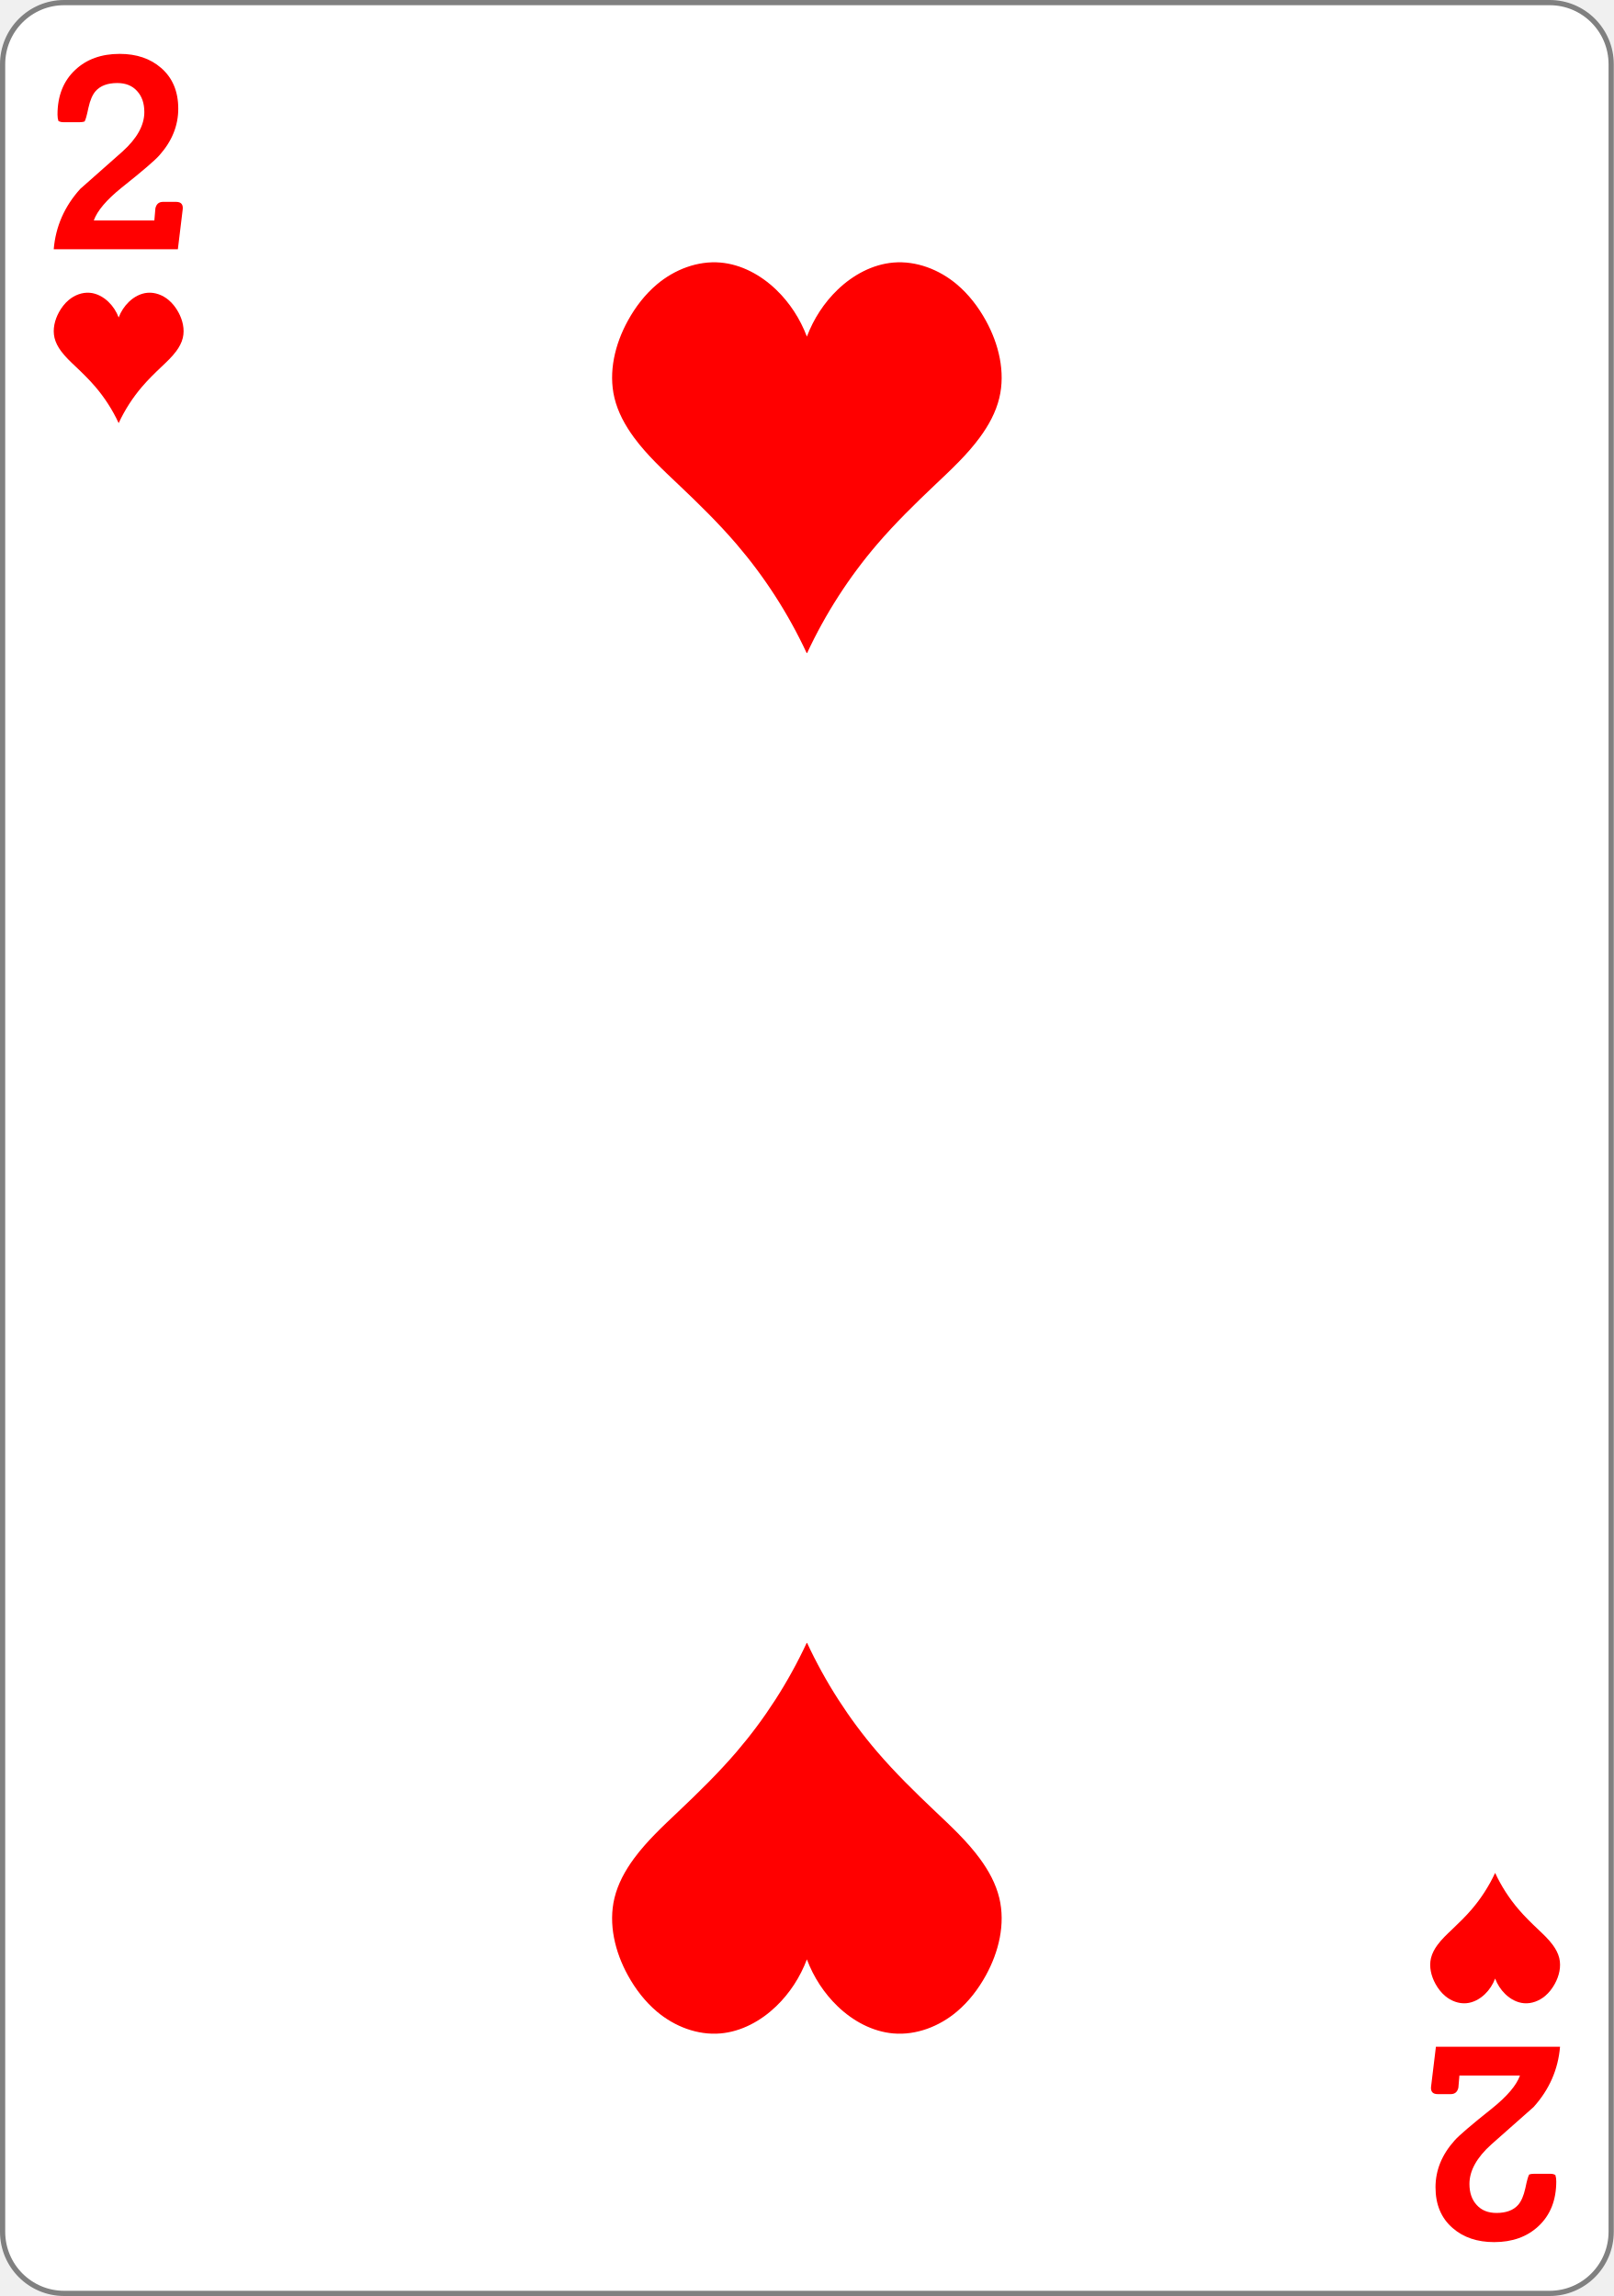
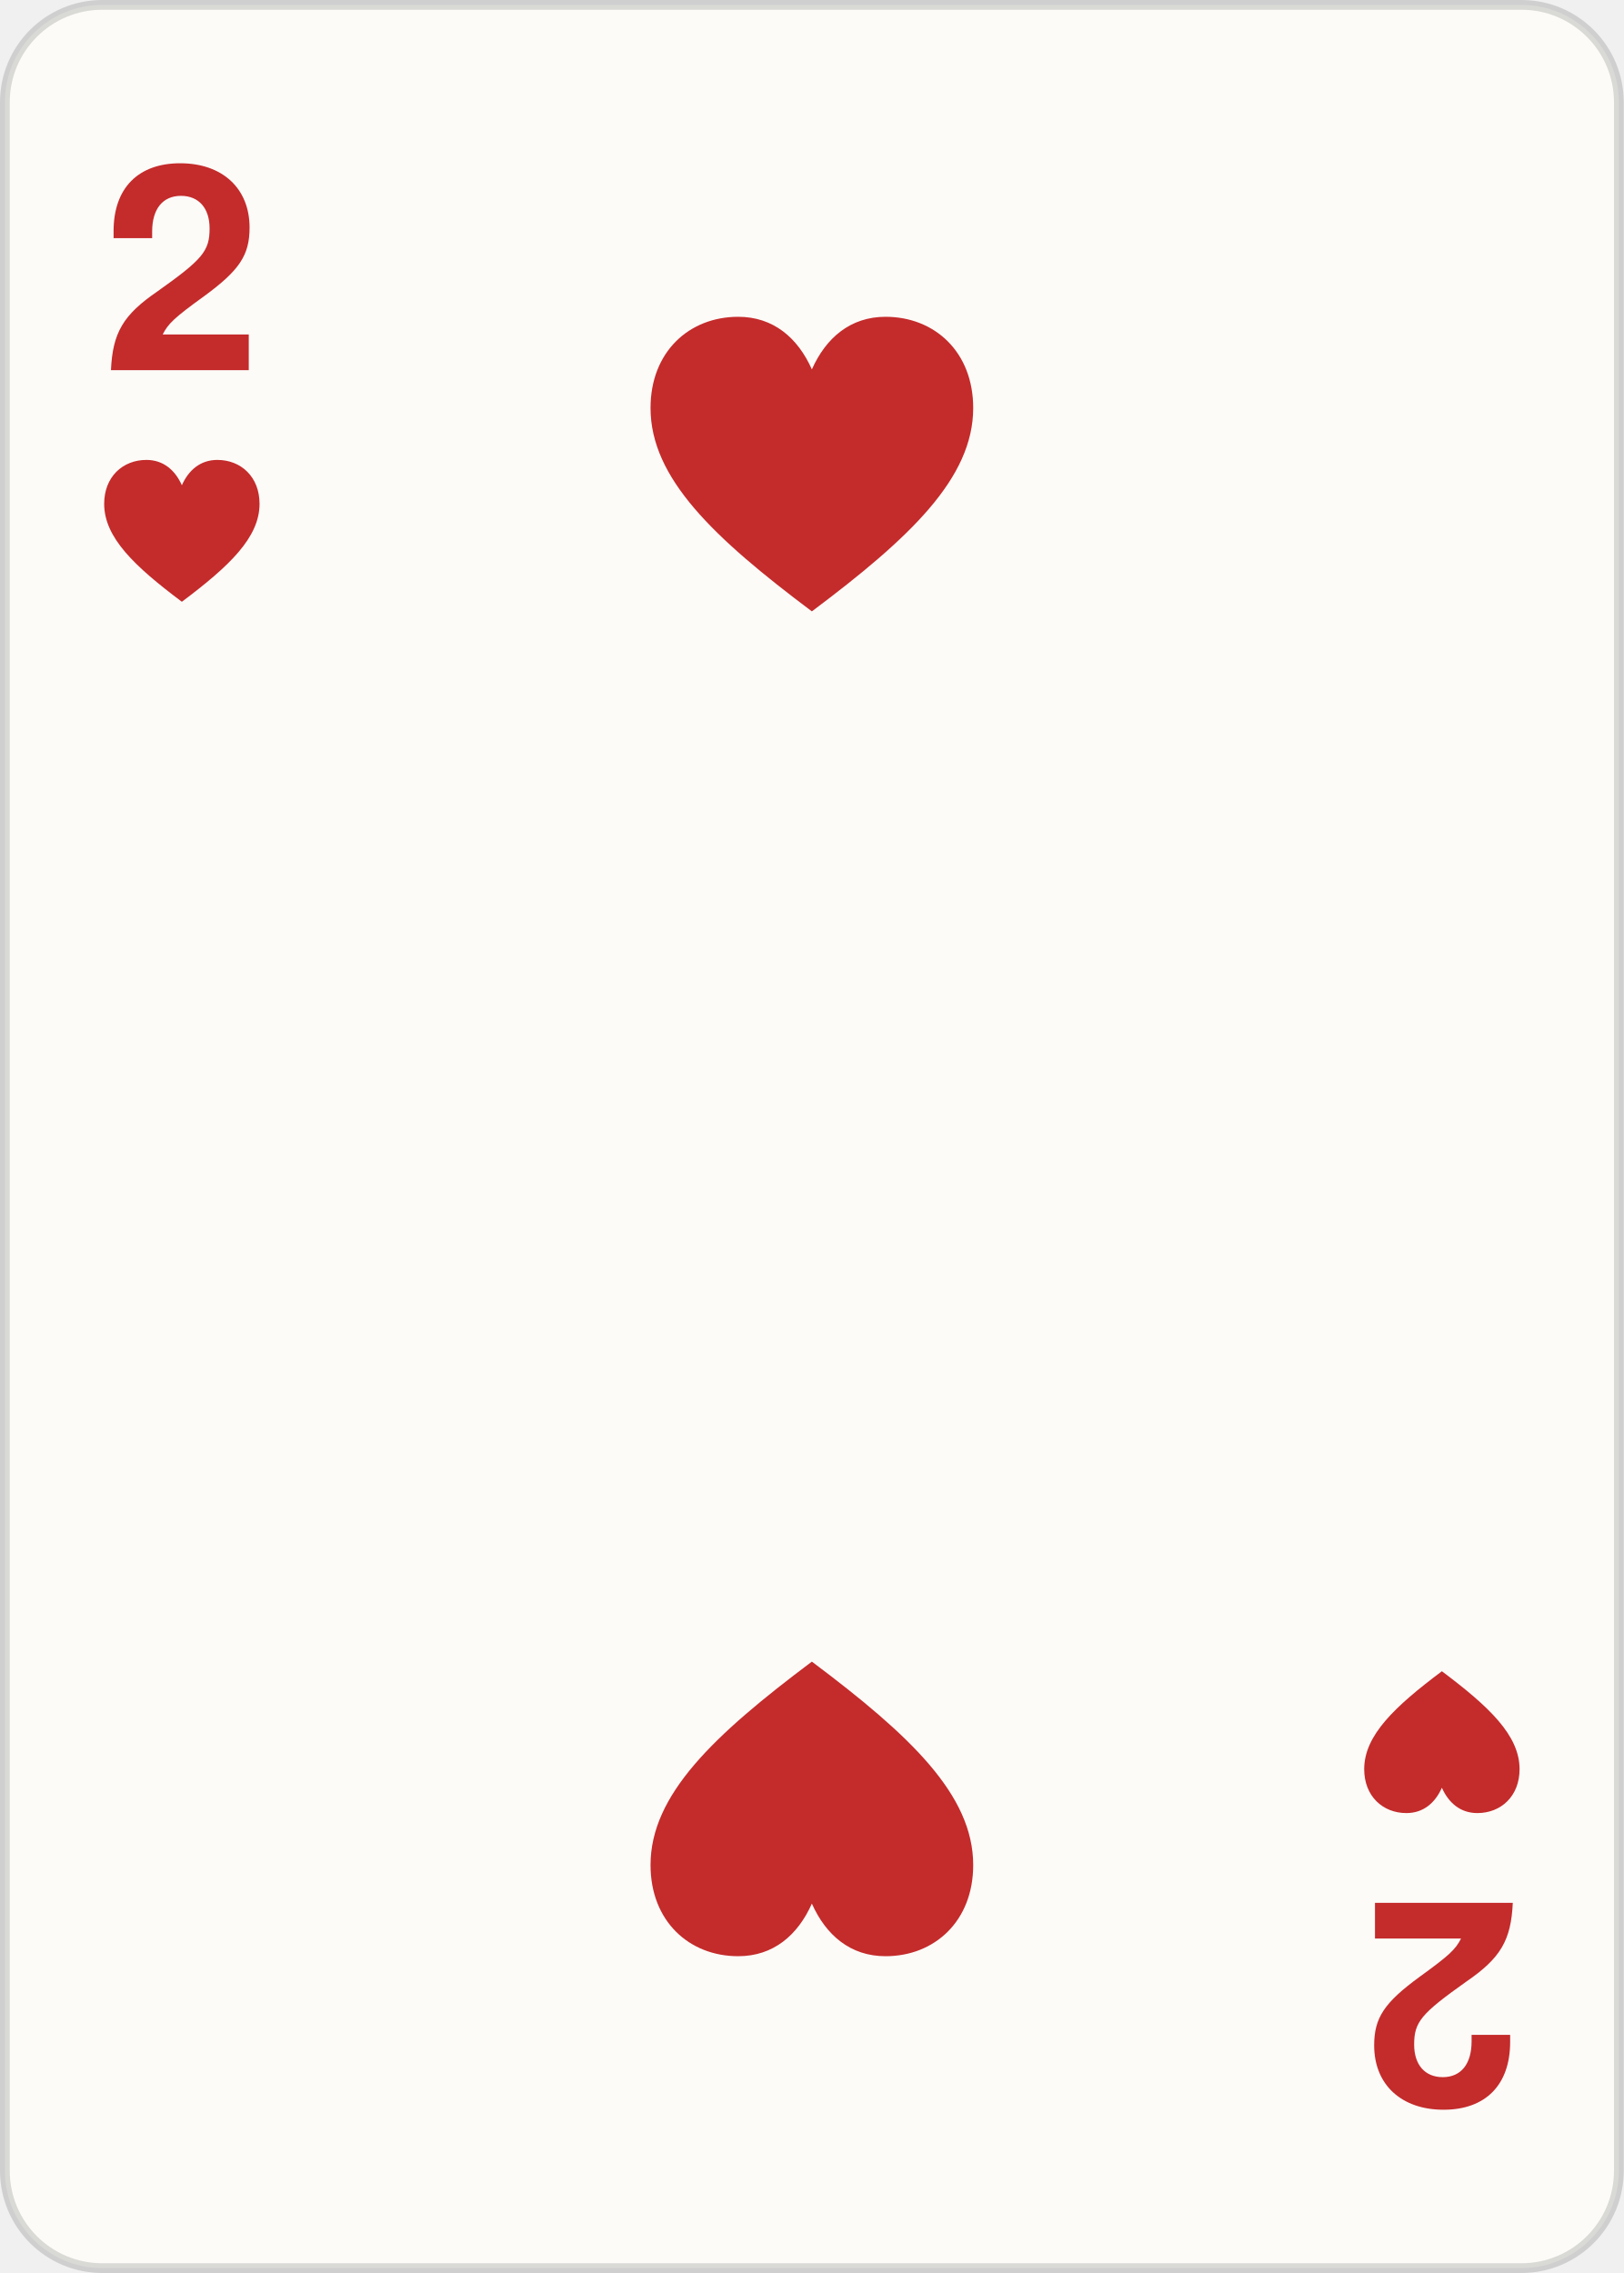
- <svg xmlns="http://www.w3.org/2000/svg" width="234" height="333" id="svg2" version="1.1">
-   <defs id="defs4" />
-   <g id="layer1" transform="translate(0,-719.3622)">
-     <g id="g913">
-       <rect rx="8.919" ry="8.946" y="719.74" x="0.378" height="332.244" width="233.244" id="rect4266" style="fill:#ffffff;fill-opacity:1;stroke:#808080;stroke-width:0.756;stroke-linecap:butt;stroke-linejoin:miter;stroke-miterlimit:4;stroke-dasharray:none;stroke-opacity:1" />
-       <g transform="matrix(0.07348588,0,0,0.07370838,-248.0173,933.6006)" id="g4233" style="fill:none;stroke:#000000;stroke-width:3.181;stroke-opacity:1" />
-       <g clip-path="none" style="fill:none;stroke:#000000;stroke-width:3.181;stroke-opacity:1" id="g4211" transform="matrix(0.07348588,0,0,0.07370838,-248.0173,933.6006)" />
-       <g transform="matrix(0.07348588,0,0,0.07370838,-248.0173,933.6006)" id="g4227" style="fill:none;stroke:#000000;stroke-width:3.181;stroke-opacity:1" />
-       <path id="path3940-9-0" d="m 17.195,780.702 c -0.884,-1.899 -2.026,-3.673 -3.382,-5.256 -0.875,-1.021 -1.836,-1.962 -2.81,-2.885 -0.761,-0.721 -1.535,-1.439 -2.158,-2.286 -0.421,-0.573 -0.772,-1.21 -0.939,-1.904 -0.303,-1.258 0.027,-2.607 0.648,-3.737 0.364,-0.662 0.83,-1.27 1.404,-1.754 0.852,-0.719 1.965,-1.149 3.068,-1.055 1.012,0.086 1.957,0.603 2.696,1.312 0.653,0.628 1.162,1.411 1.485,2.268 0.323,-0.858 0.832,-1.64 1.485,-2.268 0.738,-0.709 1.684,-1.226 2.696,-1.312 1.103,-0.094 2.215,0.336 3.068,1.055 0.574,0.484 1.04,1.093 1.404,1.754 0.622,1.13 0.951,2.479 0.648,3.737 -0.167,0.695 -0.518,1.332 -0.939,1.904 -0.623,0.848 -1.397,1.565 -2.158,2.286 -0.974,0.923 -1.936,1.864 -2.81,2.885 -1.356,1.584 -2.498,3.358 -3.382,5.256" style="fill:#ff0000;fill-opacity:1;stroke:none;stroke-width:1" />
-       <path id="path3940-9-6-6" d="m 216.784,991.022 c -0.884,1.899 -2.026,3.673 -3.382,5.256 -0.875,1.021 -1.836,1.962 -2.81,2.885 -0.761,0.721 -1.535,1.439 -2.158,2.286 -0.421,0.573 -0.772,1.21 -0.939,1.905 -0.303,1.258 0.027,2.607 0.648,3.737 0.364,0.662 0.83,1.27 1.404,1.754 0.852,0.719 1.965,1.149 3.068,1.055 1.012,-0.086 1.957,-0.603 2.696,-1.312 0.653,-0.628 1.162,-1.411 1.485,-2.268 0.323,0.858 0.832,1.64 1.485,2.268 0.738,0.71 1.684,1.226 2.696,1.312 1.103,0.094 2.215,-0.336 3.068,-1.055 0.574,-0.484 1.04,-1.093 1.404,-1.754 0.622,-1.13 0.951,-2.479 0.648,-3.737 -0.167,-0.695 -0.518,-1.332 -0.939,-1.905 -0.623,-0.848 -1.397,-1.565 -2.158,-2.286 -0.974,-0.923 -1.936,-1.864 -2.81,-2.885 -1.356,-1.584 -2.498,-3.358 -3.382,-5.256" style="fill:#ff0000;fill-opacity:1;stroke:none;stroke-width:1" />
-       <path id="path3940-9" d="m 116.967,814.076 c -2.653,-5.696 -6.078,-11.018 -10.147,-15.769 -2.624,-3.064 -5.509,-5.885 -8.431,-8.655 -2.283,-2.164 -4.606,-4.316 -6.474,-6.859 -1.262,-1.718 -2.315,-3.63 -2.817,-5.713 -0.909,-3.774 0.08,-7.82 1.945,-11.21 1.092,-1.985 2.49,-3.811 4.211,-5.263 2.557,-2.157 5.894,-3.446 9.203,-3.165 3.035,0.258 5.872,1.808 8.087,3.936 1.96,1.884 3.486,4.232 4.456,6.805 0.97,-2.573 2.497,-4.921 4.456,-6.805 2.214,-2.128 5.052,-3.678 8.087,-3.936 3.309,-0.281 6.646,1.008 9.203,3.165 1.721,1.452 3.119,3.277 4.211,5.263 1.865,3.39 2.853,7.436 1.945,11.21 -0.502,2.084 -1.555,3.995 -2.817,5.713 -1.868,2.543 -4.191,4.695 -6.474,6.859 -2.922,2.77 -5.807,5.591 -8.431,8.655 -4.069,4.751 -7.494,10.074 -10.147,15.769" style="fill:#ff0000;fill-opacity:1;stroke:none;stroke-width:1" />
-       <path id="path3940-9-6" d="m 116.967,957.648 c -2.653,5.696 -6.078,11.018 -10.147,15.769 -2.624,3.064 -5.509,5.885 -8.431,8.655 -2.283,2.164 -4.606,4.316 -6.474,6.859 -1.262,1.718 -2.315,3.63 -2.817,5.713 -0.909,3.774 0.08,7.82 1.945,11.21 1.092,1.986 2.49,3.811 4.211,5.263 2.557,2.157 5.894,3.446 9.203,3.165 3.035,-0.258 5.872,-1.808 8.087,-3.936 1.96,-1.884 3.486,-4.232 4.456,-6.805 0.97,2.573 2.497,4.921 4.456,6.805 2.214,2.128 5.052,3.678 8.087,3.936 3.309,0.281 6.646,-1.008 9.203,-3.165 1.721,-1.452 3.119,-3.277 4.211,-5.263 1.865,-3.39 2.853,-7.436 1.945,-11.21 -0.502,-2.084 -1.555,-3.995 -2.817,-5.713 -1.868,-2.543 -4.191,-4.695 -6.474,-6.859 -2.922,-2.77 -5.807,-5.591 -8.431,-8.655 -4.069,-4.751 -7.494,-10.074 -10.147,-15.769" style="fill:#ff0000;fill-opacity:1;stroke:none;stroke-width:1" />
-       <g id="text3755-0" style="font-style:normal;font-variant:normal;font-weight:bold;font-stretch:normal;font-size:3.772px;line-height:0%;font-family:'Levenim MT';-inkscape-font-specification:'Sans Bold';letter-spacing:0px;word-spacing:0px;fill:#ff0000;fill-opacity:1;stroke:none;stroke-width:1" transform="scale(0.9810549,1.019311)" aria-label="2">
-         <path id="path893" style="font-size:39.346px;line-height:1.25;stroke-width:1" d="m 27,735.552 -0.711,5.648 H 7.941 q 0.423,-4.861 3.919,-8.588 l 6.225,-5.303 q 3.247,-2.805 3.247,-5.629 0,-1.883 -1.076,-2.997 -1.057,-1.134 -2.92,-1.134 -2.152,0 -3.208,1.153 -0.692,0.768 -1.057,2.363 -0.365,1.691 -0.576,1.96 -0.307,0.096 -0.711,0.096 H 9.363 q -0.423,0 -0.73,-0.173 -0.134,-0.403 -0.134,-0.903 0,-4.015 2.632,-6.378 2.517,-2.267 6.551,-2.267 3.746,0 6.129,1.998 2.536,2.113 2.536,5.802 0,3.631 -2.805,6.647 -0.98,1.076 -5.571,4.592 -3.343,2.594 -4.111,4.669 h 8.953 l 0.154,-1.729 q 0.211,-0.922 1.134,-0.922 h 1.921 q 1.114,0 0.98,1.095 z" />
-       </g>
-       <g id="text3755-2-2" style="font-style:normal;font-variant:normal;font-weight:bold;font-stretch:normal;font-size:3.772px;line-height:0%;font-family:'Levenim MT';-inkscape-font-specification:'Sans Bold';letter-spacing:0px;word-spacing:0px;fill:#ff0000;fill-opacity:1;stroke:none;stroke-width:1" transform="scale(-0.9810549,-1.019311)" aria-label="2">
-         <path id="path896" style="font-size:39.346px;line-height:1.25;stroke-width:1" d="m -211.519,-1002.606 -0.711,5.648 h -18.347 q 0.423,-4.861 3.919,-8.588 l 6.225,-5.303 q 3.247,-2.805 3.247,-5.629 0,-1.883 -1.076,-2.997 -1.057,-1.133 -2.92,-1.133 -2.152,0 -3.208,1.153 -0.692,0.768 -1.057,2.363 -0.365,1.691 -0.576,1.96 -0.307,0.096 -0.711,0.096 h -2.421 q -0.423,0 -0.73,-0.173 -0.134,-0.404 -0.134,-0.903 0,-4.015 2.632,-6.378 2.517,-2.267 6.551,-2.267 3.746,0 6.129,1.998 2.536,2.113 2.536,5.802 0,3.631 -2.805,6.647 -0.98,1.076 -5.571,4.592 -3.343,2.594 -4.111,4.668 h 8.953 l 0.154,-1.729 q 0.211,-0.922 1.134,-0.922 h 1.921 q 1.114,0 0.98,1.095 z" />
-       </g>
+ <svg xmlns="http://www.w3.org/2000/svg" viewBox="0 0 250 350" width="250" height="350">
+   <rect x="0.75" y="0.75" width="248.5" height="348.5" rx="15" fill="#FCFBF8" stroke="rgba(0,0,0,0.14)" stroke-width="1.5" />
+   <g transform="translate(98 45) scale(0.54)" fill="#C42B2B">
+     <path d="M50 91 C22 70 4 53 4 33 C4 17 15 7 29 7 C39 7 46 13 50 22 C54 13 61 7 71 7 C85 7 96 17 96 33 C96 53 78 70 50 91 Z" />
+   </g>
+   <g transform="rotate(180 125 278) translate(98 251) scale(0.54)" fill="#C42B2B">
+     <path d="M50 91 C22 70 4 53 4 33 C4 17 15 7 29 7 C39 7 46 13 50 22 C54 13 61 7 71 7 C85 7 96 17 96 33 C96 53 78 70 50 91 Z" />
+   </g>
+   <text x="28" y="57" text-anchor="middle" font-family="-apple-system, BlinkMacSystemFont, 'Helvetica Neue', Helvetica, Arial, sans-serif" font-weight="600" font-size="44" letter-spacing="0" fill="#C42B2B">2</text>
+   <g transform="translate(15 69) scale(0.26)" fill="#C42B2B">
+     <path d="M50 91 C22 70 4 53 4 33 C4 17 15 7 29 7 C39 7 46 13 50 22 C54 13 61 7 71 7 C85 7 96 17 96 33 C96 53 78 70 50 91 Z" />
+   </g>
+   <g transform="rotate(180 125 175)">
+     <text x="28" y="57" text-anchor="middle" font-family="-apple-system, BlinkMacSystemFont, 'Helvetica Neue', Helvetica, Arial, sans-serif" font-weight="600" font-size="44" letter-spacing="0" fill="#C42B2B">2</text>
+     <g transform="translate(15 69) scale(0.26)" fill="#C42B2B">
+       <path d="M50 91 C22 70 4 53 4 33 C4 17 15 7 29 7 C39 7 46 13 50 22 C54 13 61 7 71 7 C85 7 96 17 96 33 C96 53 78 70 50 91 Z" />
    </g>
  </g>
</svg>
